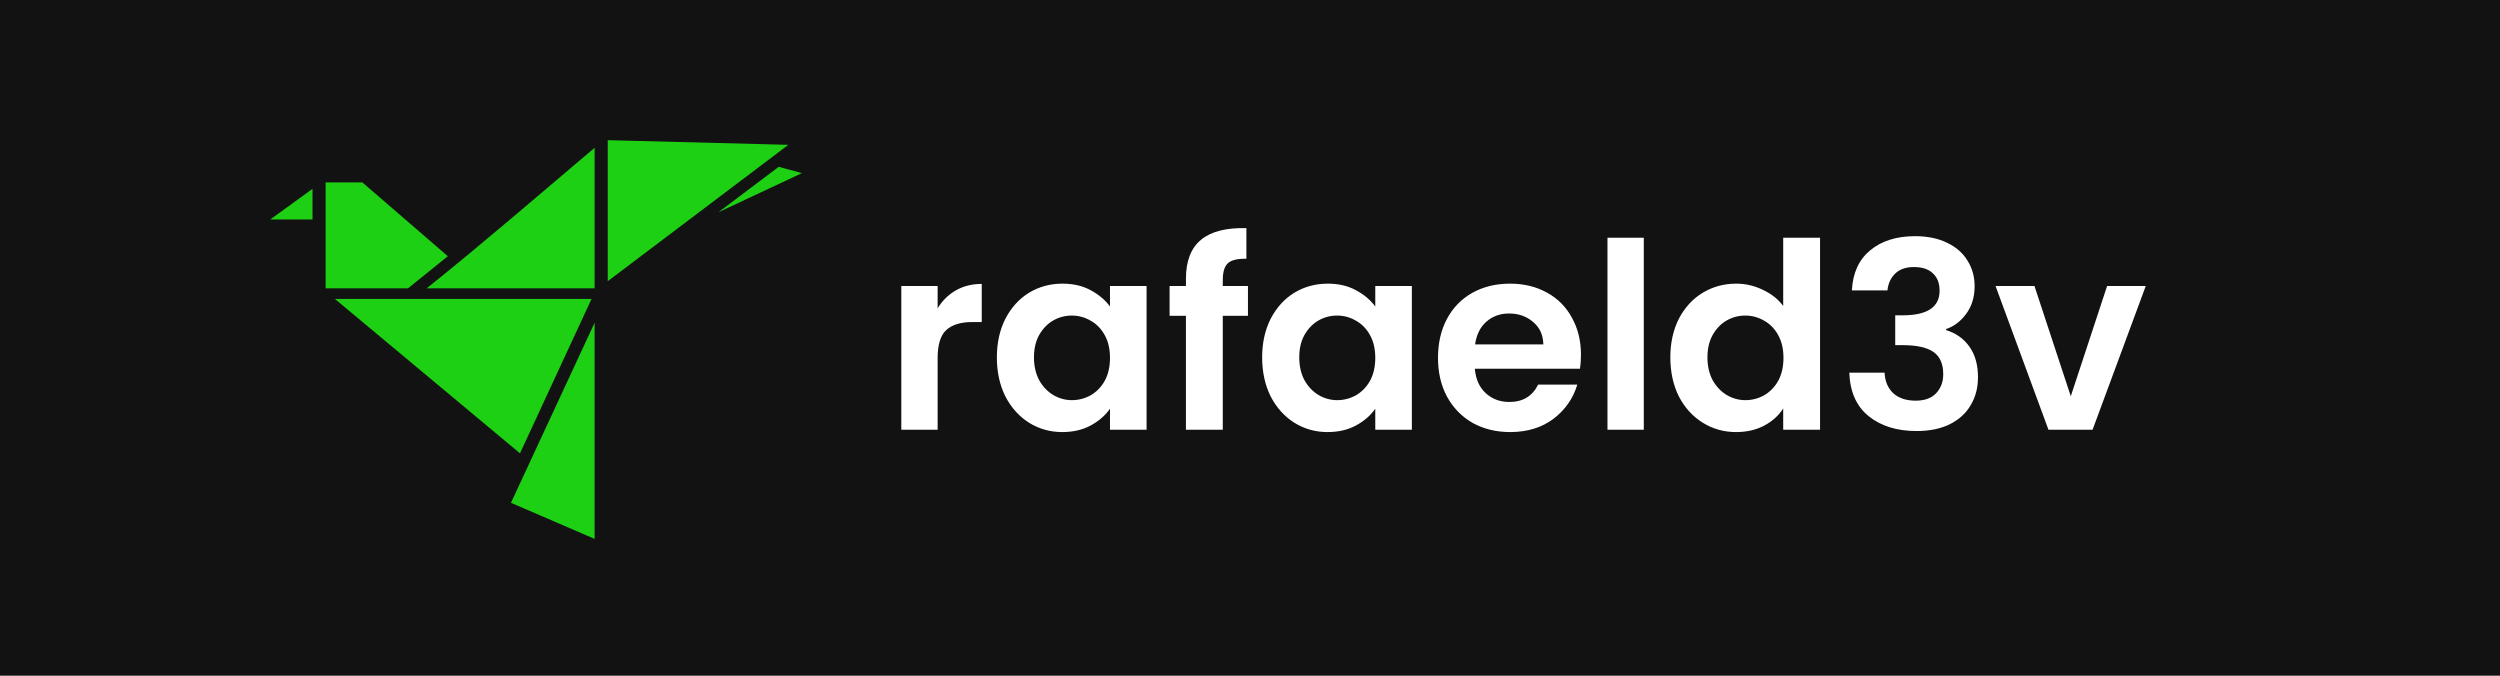
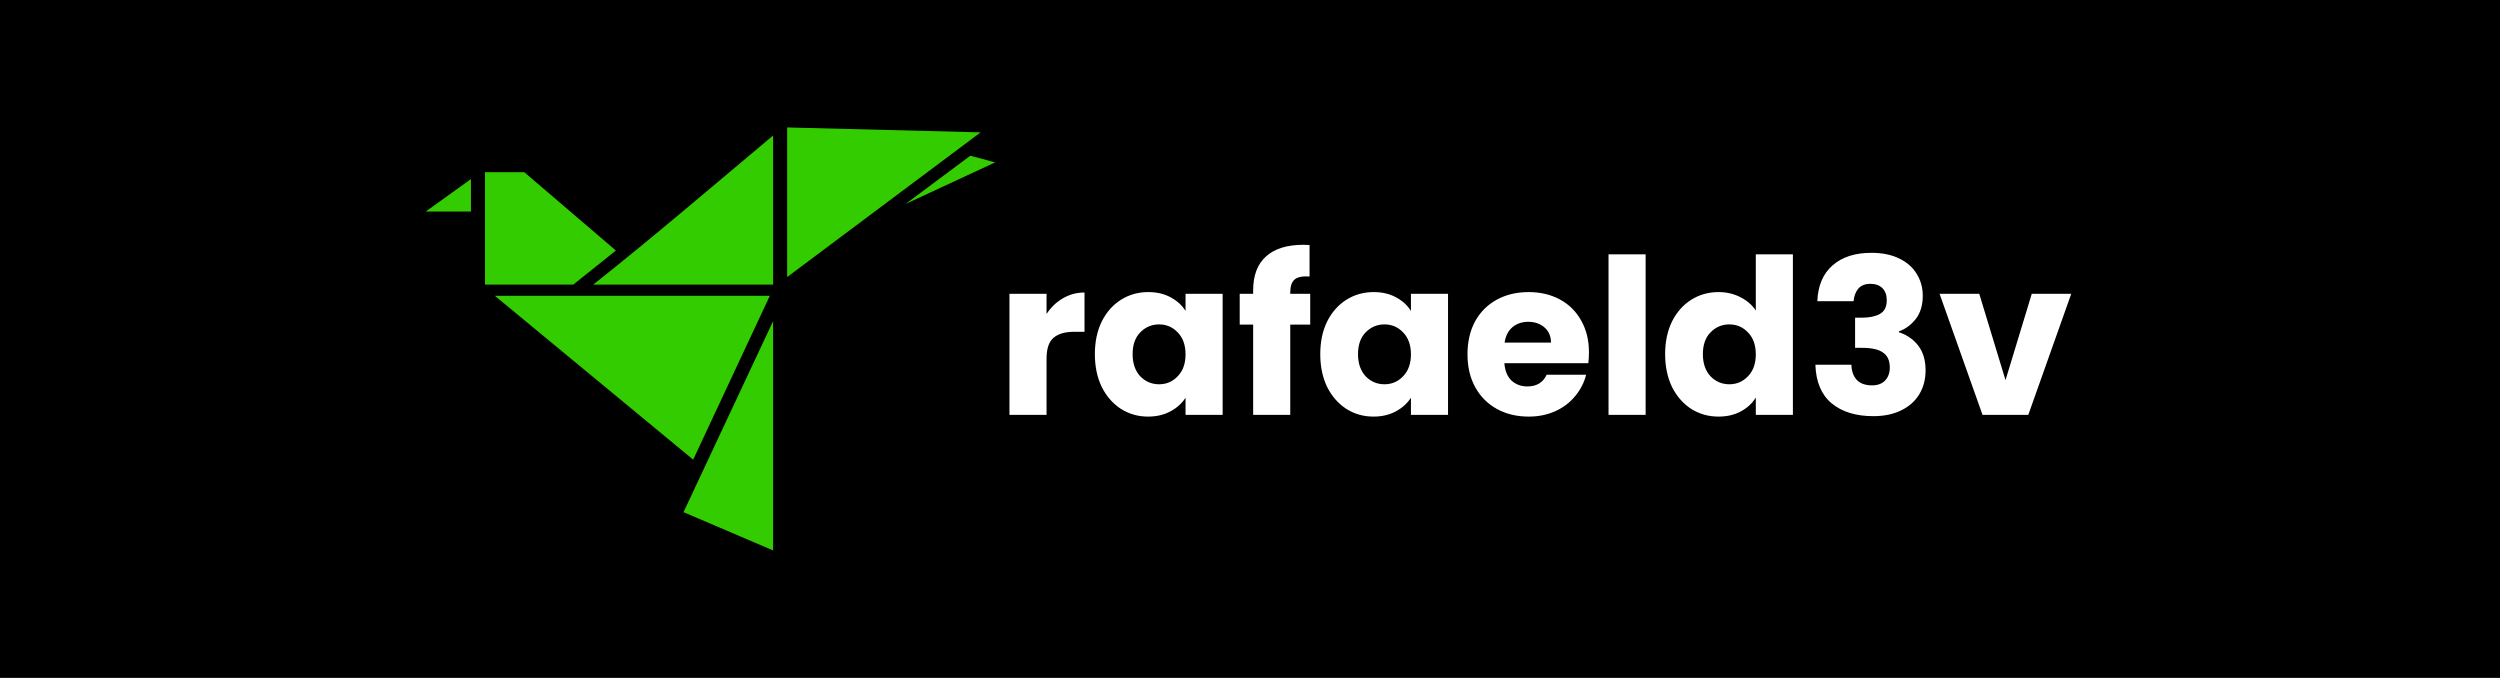
- <svg xmlns="http://www.w3.org/2000/svg" width="925" height="250" viewBox="0 0 925 250" fill="none">
-   <rect width="925" height="250" fill="#121212" />
-   <path d="M346.922 114.072C348.65 111.256 350.89 109.048 353.642 107.448C356.458 105.848 359.658 105.048 363.242 105.048V119.16H359.69C355.466 119.16 352.266 120.152 350.09 122.136C347.978 124.12 346.922 127.576 346.922 132.504V159H333.482V105.816H346.922V114.072ZM368.839 132.216C368.839 126.84 369.895 122.072 372.007 117.912C374.183 113.752 377.095 110.552 380.743 108.312C384.455 106.072 388.583 104.952 393.127 104.952C397.095 104.952 400.551 105.752 403.495 107.352C406.503 108.952 408.903 110.968 410.695 113.4V105.816H424.231V159H410.695V151.224C408.967 153.72 406.567 155.8 403.495 157.464C400.487 159.064 396.999 159.864 393.031 159.864C388.551 159.864 384.455 158.712 380.743 156.408C377.095 154.104 374.183 150.872 372.007 146.712C369.895 142.488 368.839 137.656 368.839 132.216ZM410.695 132.408C410.695 129.144 410.055 126.36 408.775 124.056C407.495 121.688 405.767 119.896 403.591 118.68C401.415 117.4 399.079 116.76 396.583 116.76C394.087 116.76 391.783 117.368 389.671 118.584C387.559 119.8 385.831 121.592 384.487 123.96C383.207 126.264 382.567 129.016 382.567 132.216C382.567 135.416 383.207 138.232 384.487 140.664C385.831 143.032 387.559 144.856 389.671 146.136C391.847 147.416 394.151 148.056 396.583 148.056C399.079 148.056 401.415 147.448 403.591 146.232C405.767 144.952 407.495 143.16 408.775 140.856C410.055 138.488 410.695 135.672 410.695 132.408ZM461.741 116.856H452.429V159H438.797V116.856H432.749V105.816H438.797V103.128C438.797 96.6 440.653 91.8 444.365 88.728C448.077 85.656 453.677 84.216 461.165 84.408V95.736C457.901 95.672 455.629 96.216 454.349 97.368C453.069 98.52 452.429 100.6 452.429 103.608V105.816H461.741V116.856ZM466.995 132.216C466.995 126.84 468.051 122.072 470.163 117.912C472.339 113.752 475.251 110.552 478.899 108.312C482.611 106.072 486.739 104.952 491.283 104.952C495.251 104.952 498.707 105.752 501.651 107.352C504.659 108.952 507.059 110.968 508.851 113.4V105.816H522.387V159H508.851V151.224C507.123 153.72 504.723 155.8 501.651 157.464C498.643 159.064 495.155 159.864 491.187 159.864C486.707 159.864 482.611 158.712 478.899 156.408C475.251 154.104 472.339 150.872 470.163 146.712C468.051 142.488 466.995 137.656 466.995 132.216ZM508.851 132.408C508.851 129.144 508.211 126.36 506.931 124.056C505.651 121.688 503.923 119.896 501.747 118.68C499.571 117.4 497.235 116.76 494.739 116.76C492.243 116.76 489.939 117.368 487.827 118.584C485.715 119.8 483.987 121.592 482.643 123.96C481.363 126.264 480.723 129.016 480.723 132.216C480.723 135.416 481.363 138.232 482.643 140.664C483.987 143.032 485.715 144.856 487.827 146.136C490.003 147.416 492.307 148.056 494.739 148.056C497.235 148.056 499.571 147.448 501.747 146.232C503.923 144.952 505.651 143.16 506.931 140.856C508.211 138.488 508.851 135.672 508.851 132.408ZM584.954 131.256C584.954 133.176 584.826 134.904 584.569 136.44H545.689C546.009 140.28 547.353 143.288 549.721 145.464C552.089 147.64 555.001 148.728 558.457 148.728C563.449 148.728 567.001 146.584 569.113 142.296H583.61C582.073 147.416 579.129 151.64 574.777 154.968C570.425 158.232 565.081 159.864 558.745 159.864C553.625 159.864 549.017 158.744 544.921 156.504C540.889 154.2 537.721 150.968 535.417 146.808C533.177 142.648 532.057 137.848 532.057 132.408C532.057 126.904 533.177 122.072 535.417 117.912C537.657 113.752 540.793 110.552 544.825 108.312C548.857 106.072 553.497 104.952 558.745 104.952C563.801 104.952 568.313 106.04 572.281 108.216C576.313 110.392 579.417 113.496 581.593 117.528C583.833 121.496 584.954 126.072 584.954 131.256ZM571.033 127.416C570.969 123.96 569.721 121.208 567.289 119.16C564.857 117.048 561.881 115.992 558.361 115.992C555.033 115.992 552.217 117.016 549.913 119.064C547.673 121.048 546.297 123.832 545.785 127.416H571.033ZM608.203 87.96V159H594.763V87.96H608.203ZM618.026 132.216C618.026 126.84 619.082 122.072 621.194 117.912C623.37 113.752 626.314 110.552 630.026 108.312C633.738 106.072 637.866 104.952 642.41 104.952C645.866 104.952 649.162 105.72 652.298 107.256C655.434 108.728 657.93 110.712 659.786 113.208V87.96H673.418V159H659.786V151.128C658.122 153.752 655.786 155.864 652.778 157.464C649.77 159.064 646.282 159.864 642.314 159.864C637.834 159.864 633.738 158.712 630.026 156.408C626.314 154.104 623.37 150.872 621.194 146.712C619.082 142.488 618.026 137.656 618.026 132.216ZM659.882 132.408C659.882 129.144 659.242 126.36 657.962 124.056C656.682 121.688 654.954 119.896 652.778 118.68C650.602 117.4 648.266 116.76 645.77 116.76C643.274 116.76 640.97 117.368 638.858 118.584C636.746 119.8 635.018 121.592 633.674 123.96C632.394 126.264 631.754 129.016 631.754 132.216C631.754 135.416 632.394 138.232 633.674 140.664C635.018 143.032 636.746 144.856 638.858 146.136C641.034 147.416 643.338 148.056 645.77 148.056C648.266 148.056 650.602 147.448 652.778 146.232C654.954 144.952 656.682 143.16 657.962 140.856C659.242 138.488 659.882 135.672 659.882 132.408ZM685.201 107.448C685.521 101.048 687.761 96.12 691.921 92.664C696.145 89.144 701.681 87.384 708.529 87.384C713.201 87.384 717.201 88.216 720.529 89.88C723.857 91.48 726.353 93.688 728.017 96.504C729.745 99.256 730.609 102.392 730.609 105.912C730.609 109.944 729.553 113.368 727.441 116.184C725.393 118.936 722.929 120.792 720.049 121.752V122.136C723.761 123.288 726.641 125.336 728.689 128.28C730.801 131.224 731.857 135 731.857 139.608C731.857 143.448 730.961 146.872 729.169 149.88C727.441 152.888 724.849 155.256 721.393 156.984C718.001 158.648 713.905 159.48 709.105 159.48C701.873 159.48 695.985 157.656 691.441 154.008C686.897 150.36 684.497 144.984 684.241 137.88H697.297C697.425 141.016 698.481 143.544 700.465 145.464C702.513 147.32 705.297 148.248 708.817 148.248C712.081 148.248 714.577 147.352 716.305 145.56C718.097 143.704 718.993 141.336 718.993 138.456C718.993 134.616 717.777 131.864 715.345 130.2C712.913 128.536 709.137 127.704 704.017 127.704H701.233V116.664H704.017C713.105 116.664 717.649 113.624 717.649 107.544C717.649 104.792 716.817 102.648 715.153 101.112C713.553 99.576 711.217 98.808 708.145 98.808C705.137 98.808 702.801 99.64 701.137 101.304C699.537 102.904 698.609 104.952 698.353 107.448H685.201ZM766.189 146.616L779.629 105.816H793.934L774.253 159H757.933L738.349 105.816H752.749L766.189 146.616Z" fill="white" />
-   <path d="M224.862 51.868L291.692 53.583L224.862 104.043V51.868ZM220.007 54.685V106.677H157.879C179.065 89.724 199.382 72.105 220.007 54.685ZM288.127 61.727L296.699 64.055L265.749 78.568L288.127 61.727ZM120.482 67.484H134.06L165.693 94.796L150.976 106.677H120.482C120.484 93.604 120.482 80.55 120.482 67.484ZM115.627 69.872V81.201H100L115.627 69.872ZM123.895 110.596H218.869L192.394 167.732L123.895 110.596ZM220.007 119.414V199.392L189.057 186.042C199.377 163.83 209.682 141.632 220.007 119.414Z" fill="#1ED013" />
+ <svg xmlns="http://www.w3.org/2000/svg" width="922" height="250" viewBox="0 0 922 250" fill="none">
+   <rect width="922" height="250" fill="black" />
+   <path d="M385.968 115.8C387.568 113.347 389.568 111.427 391.968 110.04C394.368 108.6 397.035 107.88 399.968 107.88V122.36H396.208C392.795 122.36 390.235 123.107 388.528 124.6C386.821 126.04 385.968 128.6 385.968 132.28V153H372.288V108.36H385.968V115.8ZM403.787 130.6C403.787 126.013 404.64 121.987 406.347 118.52C408.107 115.053 410.48 112.387 413.467 110.52C416.454 108.653 419.787 107.72 423.467 107.72C426.614 107.72 429.36 108.36 431.707 109.64C434.107 110.92 435.947 112.6 437.227 114.68V108.36H450.907V153H437.227V146.68C435.894 148.76 434.027 150.44 431.627 151.72C429.28 153 426.534 153.64 423.387 153.64C419.76 153.64 416.454 152.707 413.467 150.84C410.48 148.92 408.107 146.227 406.347 142.76C404.64 139.24 403.787 135.187 403.787 130.6ZM437.227 130.68C437.227 127.267 436.267 124.573 434.347 122.6C432.48 120.627 430.187 119.64 427.467 119.64C424.747 119.64 422.427 120.627 420.507 122.6C418.64 124.52 417.707 127.187 417.707 130.6C417.707 134.013 418.64 136.733 420.507 138.76C422.427 140.733 424.747 141.72 427.467 141.72C430.187 141.72 432.48 140.733 434.347 138.76C436.267 136.787 437.227 134.093 437.227 130.68ZM483.204 119.72H475.844V153H462.164V119.72H457.204V108.36H462.164V107.08C462.164 101.587 463.737 97.427 466.884 94.6C470.03 91.72 474.644 90.28 480.724 90.28C481.737 90.28 482.484 90.307 482.964 90.36V101.96C480.35 101.8 478.51 102.173 477.444 103.08C476.377 103.987 475.844 105.613 475.844 107.96V108.36H483.204V119.72ZM486.912 130.6C486.912 126.013 487.765 121.987 489.472 118.52C491.232 115.053 493.605 112.387 496.592 110.52C499.579 108.653 502.912 107.72 506.592 107.72C509.739 107.72 512.485 108.36 514.832 109.64C517.232 110.92 519.072 112.6 520.352 114.68V108.36H534.032V153H520.352V146.68C519.019 148.76 517.152 150.44 514.752 151.72C512.405 153 509.659 153.64 506.512 153.64C502.885 153.64 499.579 152.707 496.592 150.84C493.605 148.92 491.232 146.227 489.472 142.76C487.765 139.24 486.912 135.187 486.912 130.6ZM520.352 130.68C520.352 127.267 519.392 124.573 517.472 122.6C515.605 120.627 513.312 119.64 510.592 119.64C507.872 119.64 505.552 120.627 503.632 122.6C501.765 124.52 500.832 127.187 500.832 130.6C500.832 134.013 501.765 136.733 503.632 138.76C505.552 140.733 507.872 141.72 510.592 141.72C513.312 141.72 515.605 140.733 517.472 138.76C519.392 136.787 520.352 134.093 520.352 130.68ZM586.009 129.96C586.009 131.24 585.929 132.573 585.769 133.96H554.809C555.022 136.733 555.902 138.867 557.449 140.36C559.049 141.8 560.995 142.52 563.289 142.52C566.702 142.52 569.075 141.08 570.409 138.2H584.969C584.222 141.133 582.862 143.773 580.889 146.12C578.969 148.467 576.542 150.307 573.609 151.64C570.675 152.973 567.395 153.64 563.769 153.64C559.395 153.64 555.502 152.707 552.089 150.84C548.675 148.973 546.009 146.307 544.089 142.84C542.169 139.373 541.209 135.32 541.209 130.68C541.209 126.04 542.142 121.987 544.009 118.52C545.929 115.053 548.595 112.387 552.009 110.52C555.422 108.653 559.342 107.72 563.769 107.72C568.089 107.72 571.929 108.627 575.289 110.44C578.649 112.253 581.262 114.84 583.129 118.2C585.049 121.56 586.009 125.48 586.009 129.96ZM572.009 126.36C572.009 124.013 571.209 122.147 569.609 120.76C568.009 119.373 566.009 118.68 563.609 118.68C561.315 118.68 559.369 119.347 557.769 120.68C556.222 122.013 555.262 123.907 554.889 126.36H572.009ZM606.906 93.8V153H593.226V93.8H606.906ZM614.099 130.6C614.099 126.013 614.953 121.987 616.659 118.52C618.419 115.053 620.793 112.387 623.779 110.52C626.766 108.653 630.099 107.72 633.779 107.72C636.713 107.72 639.379 108.333 641.779 109.56C644.233 110.787 646.153 112.44 647.539 114.52V93.8H661.219V153H647.539V146.6C646.259 148.733 644.419 150.44 642.019 151.72C639.673 153 636.926 153.64 633.779 153.64C630.099 153.64 626.766 152.707 623.779 150.84C620.793 148.92 618.419 146.227 616.659 142.76C614.953 139.24 614.099 135.187 614.099 130.6ZM647.539 130.68C647.539 127.267 646.579 124.573 644.659 122.6C642.793 120.627 640.499 119.64 637.779 119.64C635.059 119.64 632.739 120.627 630.819 122.6C628.953 124.52 628.019 127.187 628.019 130.6C628.019 134.013 628.953 136.733 630.819 138.76C632.739 140.733 635.059 141.72 637.779 141.72C640.499 141.72 642.793 140.733 644.659 138.76C646.579 136.787 647.539 134.093 647.539 130.68ZM670.236 111.08C670.45 105.373 672.316 100.973 675.836 97.88C679.356 94.787 684.13 93.24 690.156 93.24C694.156 93.24 697.57 93.933 700.396 95.32C703.276 96.707 705.436 98.6 706.876 101C708.37 103.4 709.116 106.093 709.116 109.08C709.116 112.6 708.236 115.48 706.476 117.72C704.716 119.907 702.663 121.4 700.316 122.2V122.52C703.356 123.533 705.756 125.213 707.516 127.56C709.276 129.907 710.156 132.92 710.156 136.6C710.156 139.907 709.383 142.84 707.836 145.4C706.343 147.907 704.13 149.88 701.196 151.32C698.316 152.76 694.876 153.48 690.876 153.48C684.476 153.48 679.356 151.907 675.516 148.76C671.73 145.613 669.73 140.867 669.516 134.52H682.796C682.85 136.867 683.516 138.733 684.796 140.12C686.076 141.453 687.943 142.12 690.396 142.12C692.476 142.12 694.076 141.533 695.196 140.36C696.37 139.133 696.956 137.533 696.956 135.56C696.956 133 696.13 131.16 694.476 130.04C692.876 128.867 690.29 128.28 686.716 128.28H684.156V117.16H686.716C689.436 117.16 691.623 116.707 693.276 115.8C694.983 114.84 695.836 113.16 695.836 110.76C695.836 108.84 695.303 107.347 694.236 106.28C693.17 105.213 691.703 104.68 689.836 104.68C687.81 104.68 686.29 105.293 685.276 106.52C684.316 107.747 683.756 109.267 683.596 111.08H670.236ZM739.634 140.2L749.314 108.36H763.874L748.034 153H731.154L715.314 108.36H729.954L739.634 140.2Z" fill="white" />
+   <path d="M290.305 47L361.655 48.813L290.305 102.173V47ZM285.122 49.979V104.958H218.793C241.412 87.031 263.102 68.4 285.122 49.979ZM357.848 57.426L367 59.887L333.957 75.234L357.848 57.426ZM178.867 63.513H193.363L227.135 92.395L211.423 104.958H178.867C178.869 91.134 178.867 77.33 178.867 63.513ZM173.683 66.039V78.019H157L173.683 66.039ZM182.511 109.102H283.907L255.642 169.521L182.511 109.102ZM285.122 118.427V203L252.079 188.883C263.096 165.395 274.099 141.921 285.122 118.427Z" fill="#33CC00" />
</svg>
